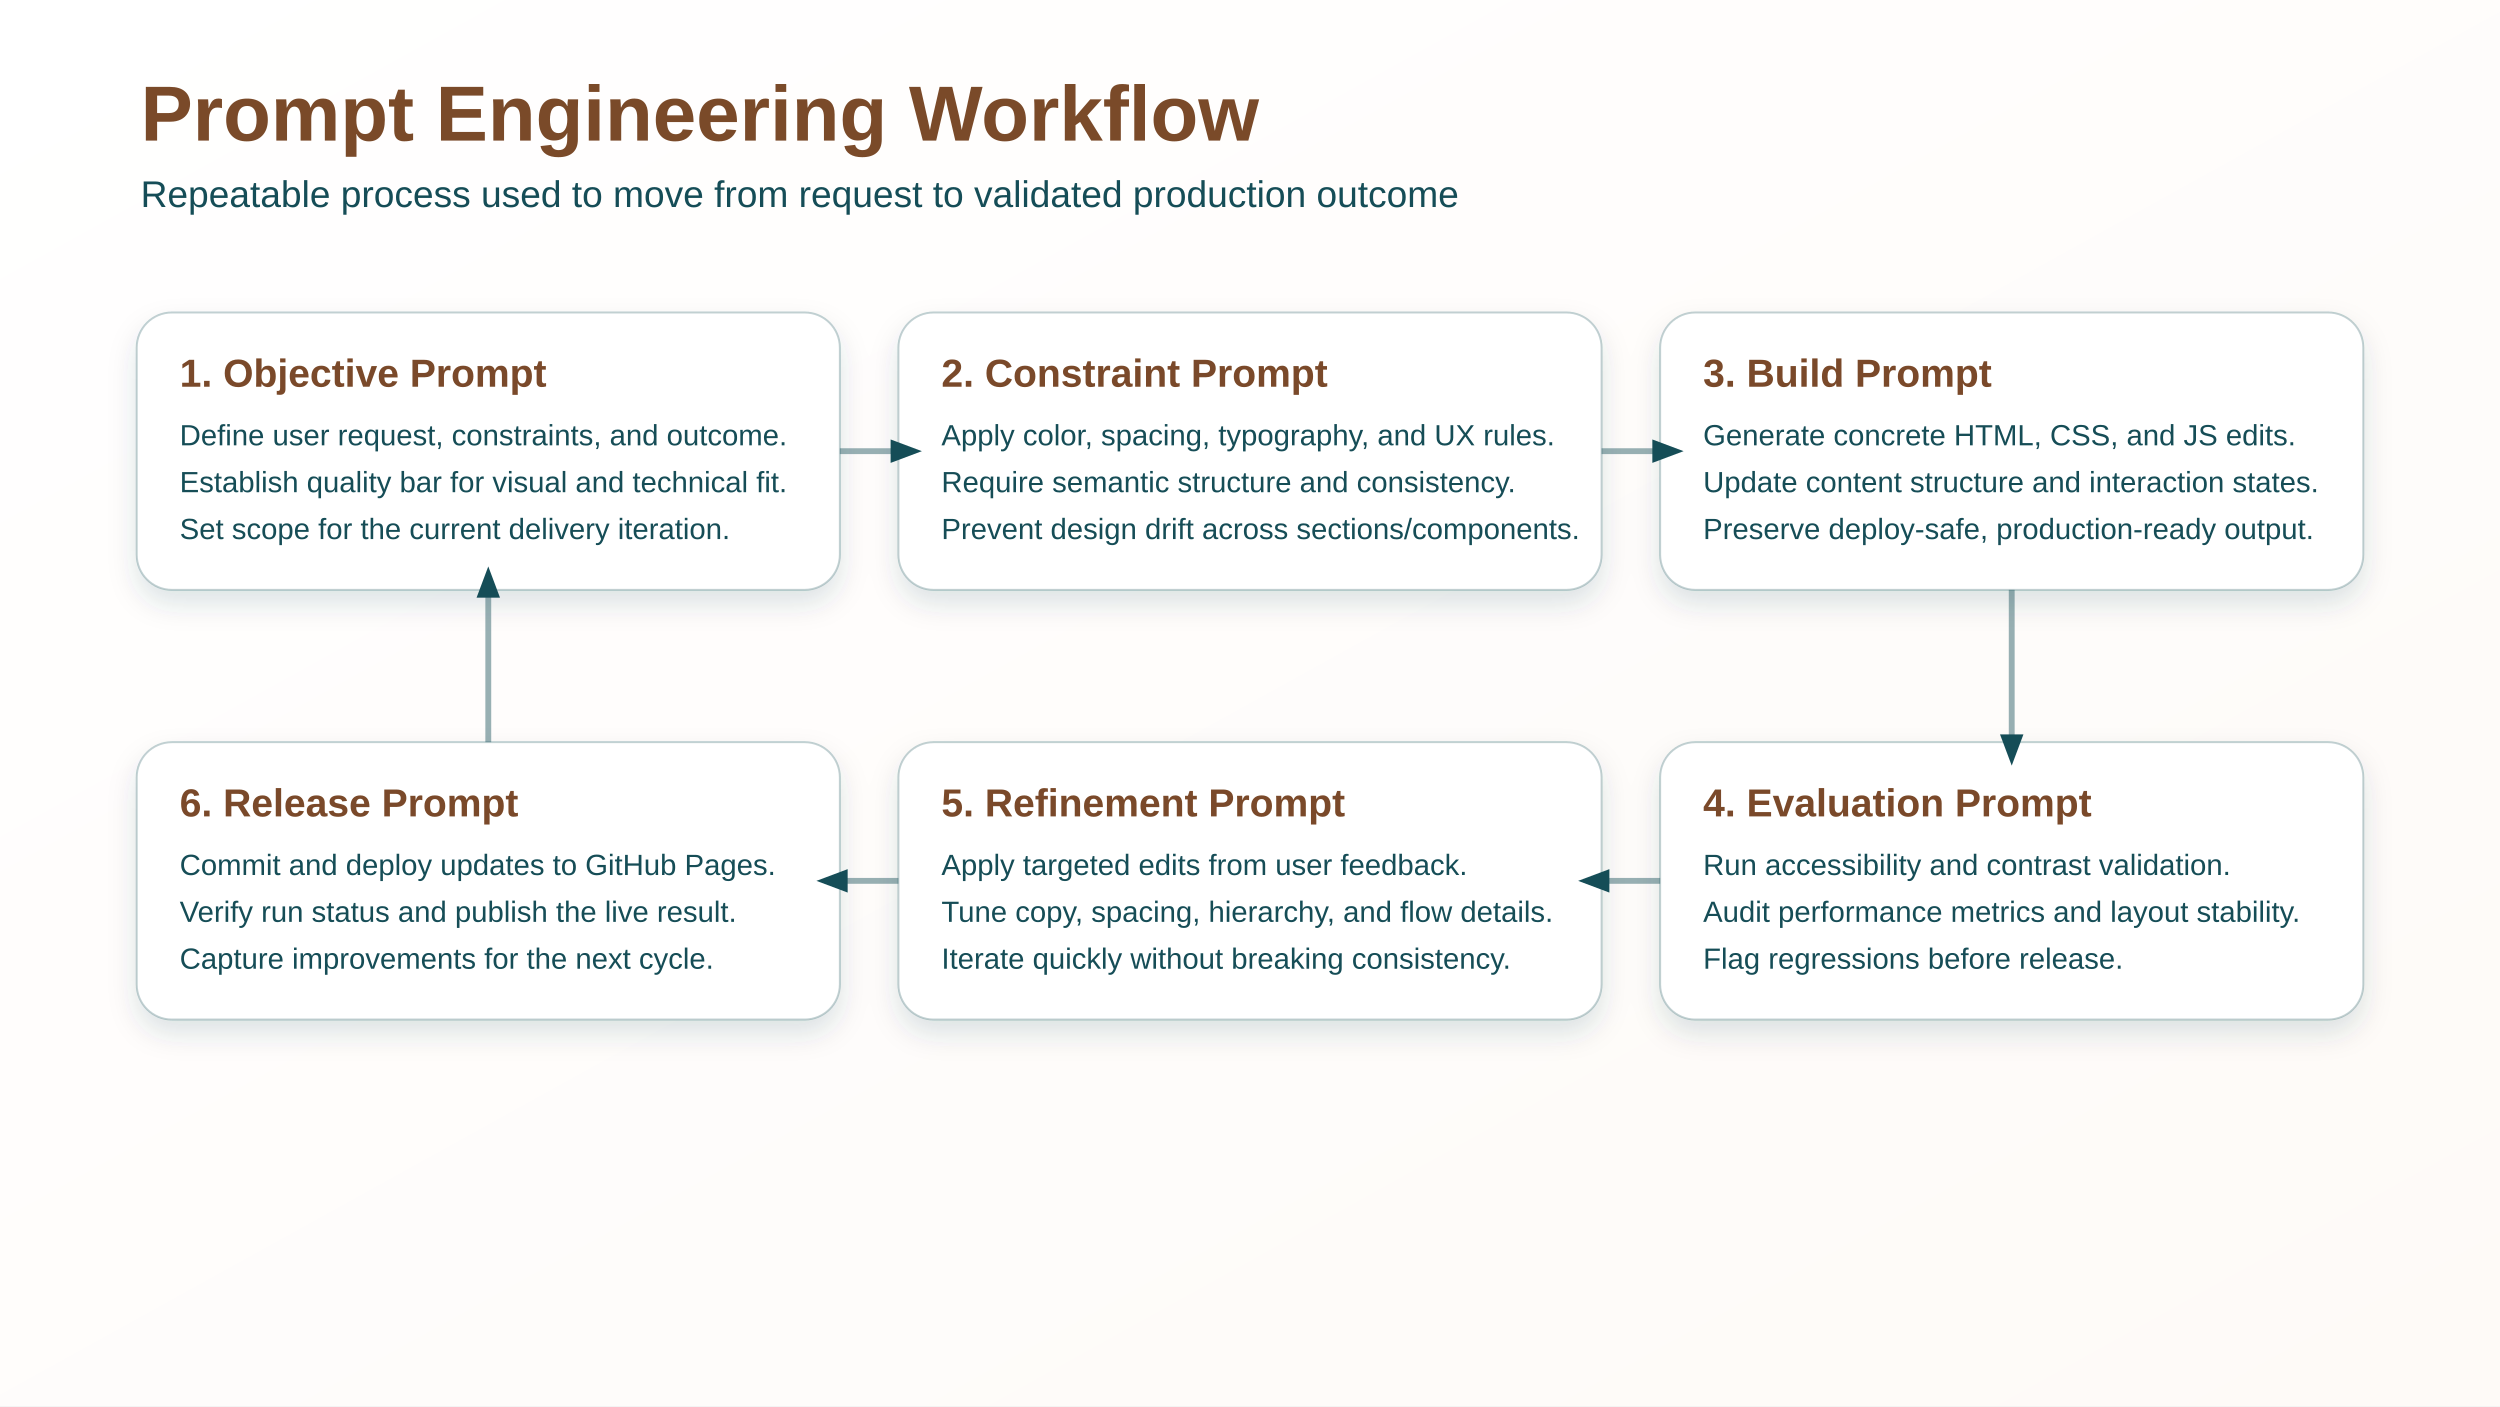
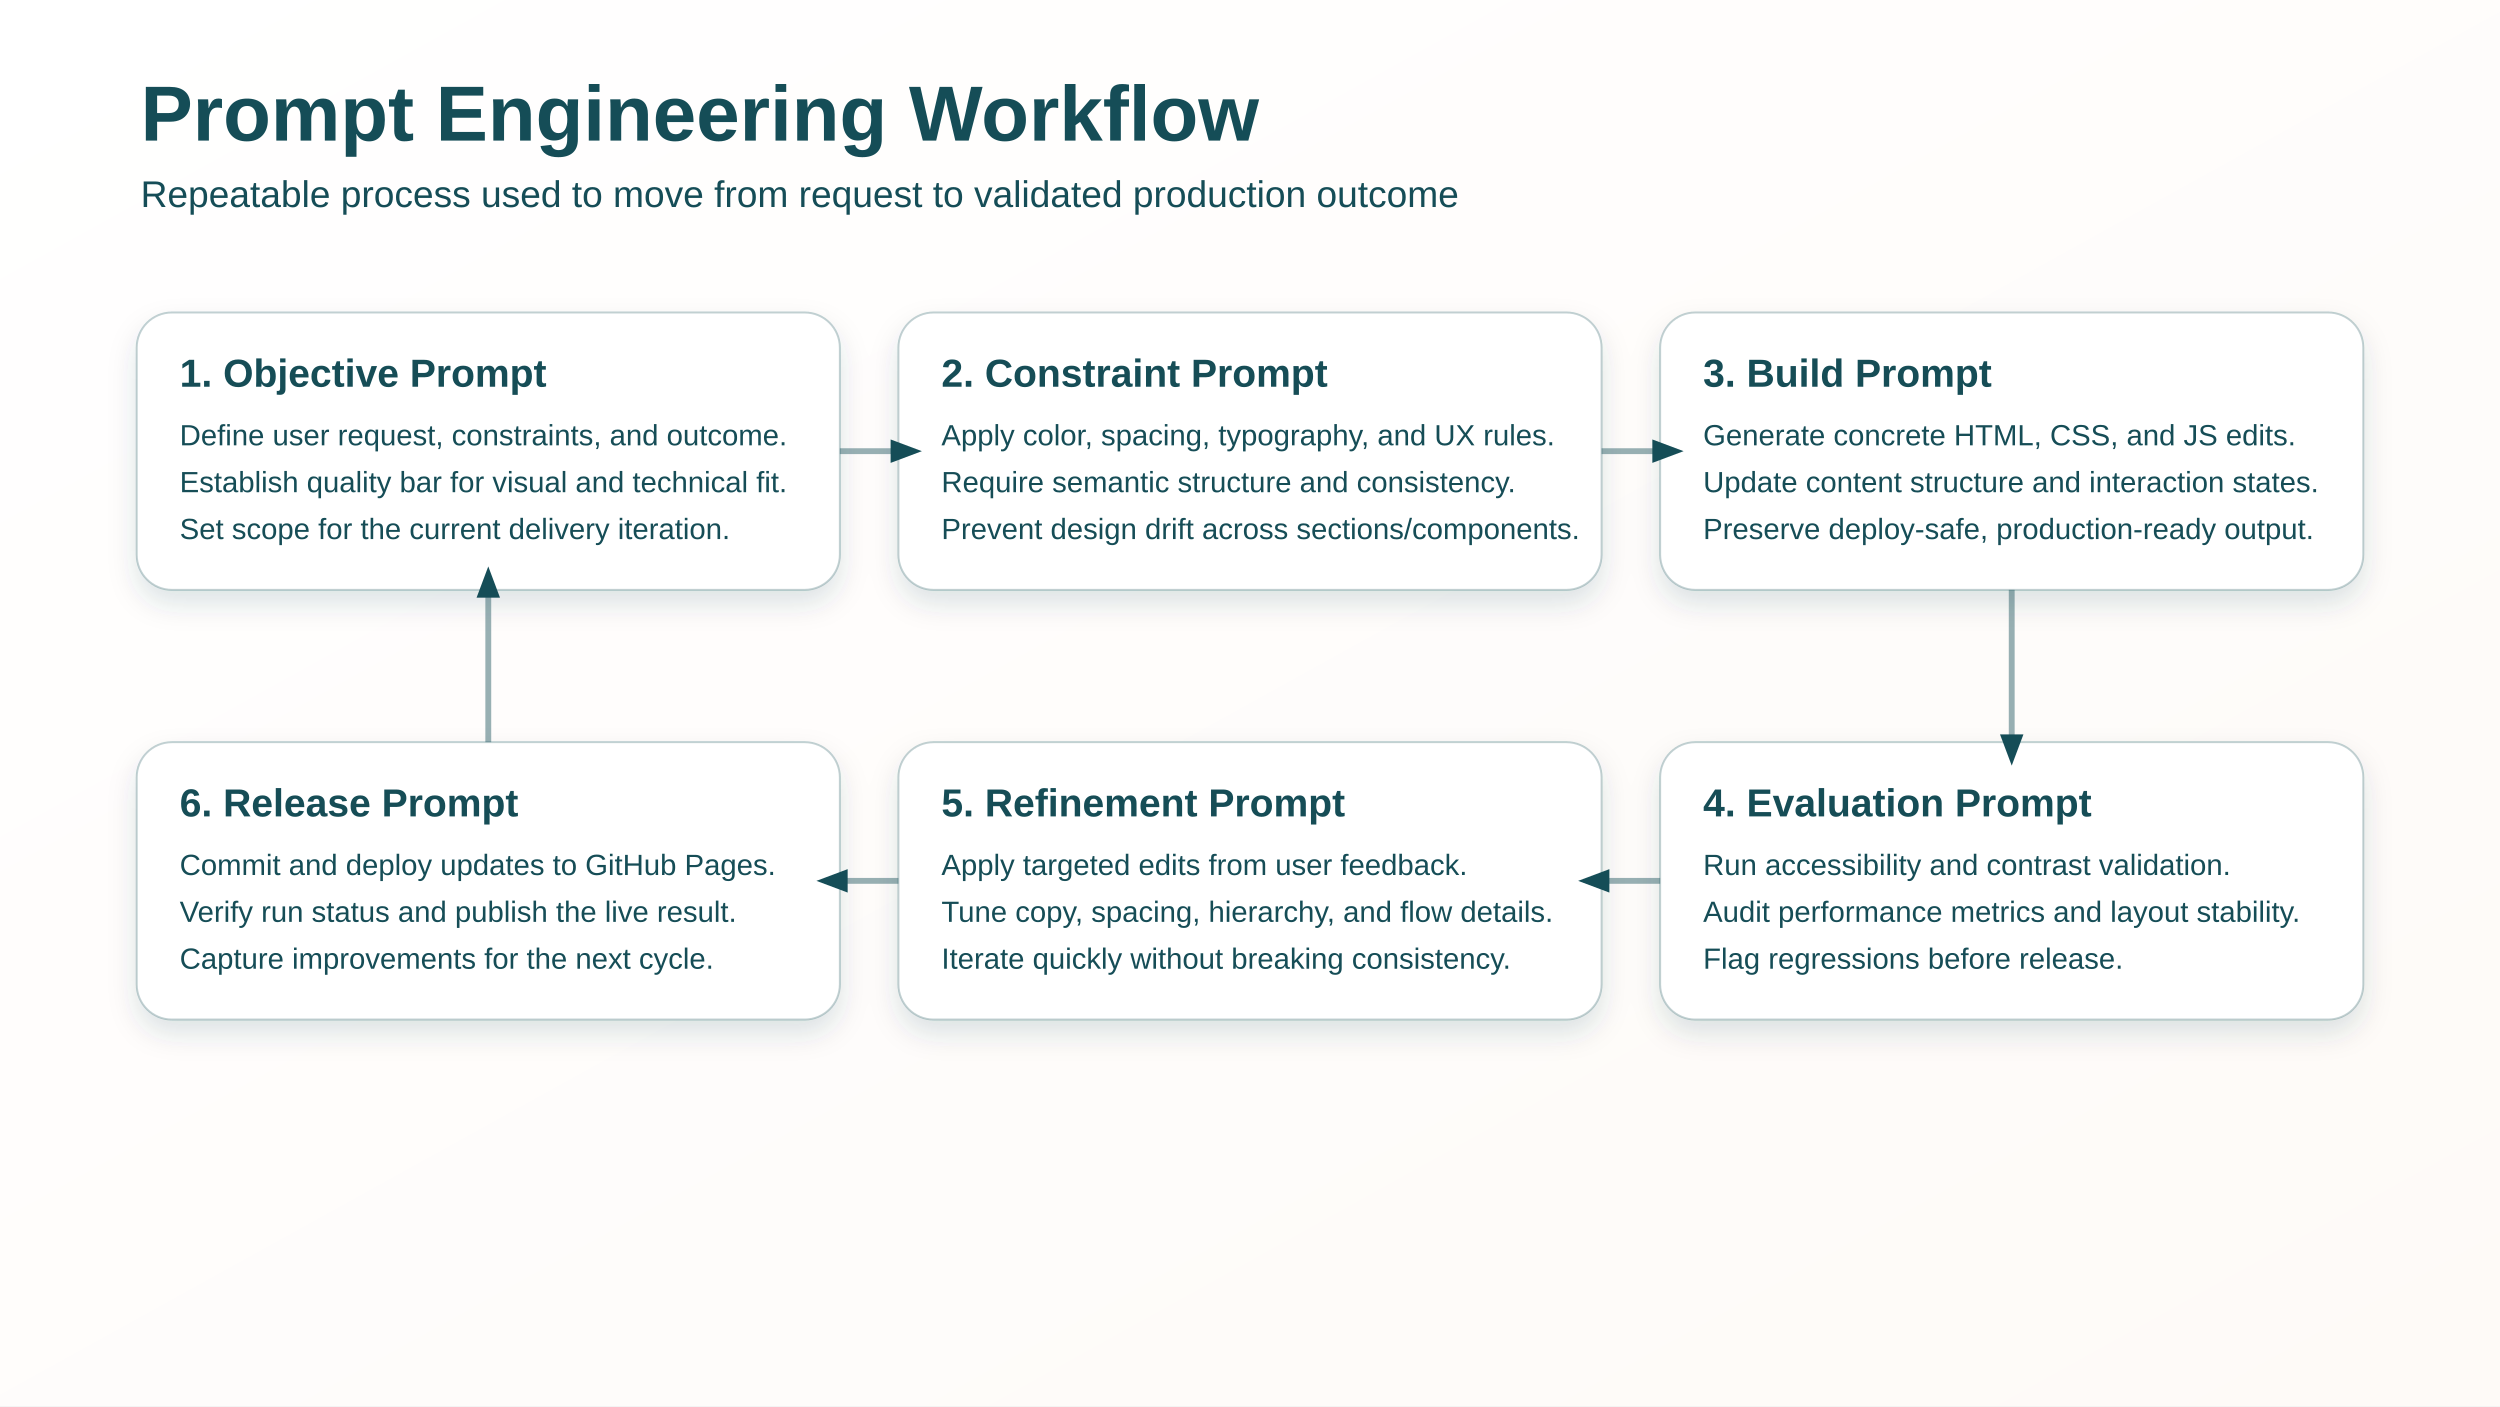
<svg xmlns="http://www.w3.org/2000/svg" width="1280" height="720" viewBox="0 0 1280 720" role="img" aria-labelledby="title desc">
  <defs>
    <linearGradient id="bg2" x1="0" y1="0" x2="1" y2="1">
      <stop offset="0%" stop-color="#ffffff" />
      <stop offset="100%" stop-color="#fefaf7" />
    </linearGradient>
    <filter id="shadow2" x="-20%" y="-20%" width="140%" height="140%">
      <feDropShadow dx="0" dy="7" stdDeviation="7" flood-color="#154d57" flood-opacity="0.14" />
    </filter>
  </defs>
  <rect width="1280" height="720" fill="url(#bg2)" />
-   <text x="72" y="72" fill="#7A4A29" font-family="Sora, Arial, sans-serif" font-size="40" font-weight="700">Prompt Engineering Workflow</text>
+   <text x="72" y="72" fill="#154d57" font-family="Sora, Arial, sans-serif" font-size="40" font-weight="700">Prompt Engineering Workflow</text>
  <text x="72" y="106" fill="#154d57" font-family="Plus Jakarta Sans, Arial, sans-serif" font-size="19">Repeatable process used to move from request to validated production outcome</text>
  <g font-family="Plus Jakarta Sans, Arial, sans-serif" filter="url(#shadow2)">
    <g transform="translate(70,160)">
      <rect width="360" height="142" rx="18" fill="#ffffff" stroke="#154d57" stroke-opacity="0.26" />
-       <text x="22" y="38" fill="#7A4A29" font-size="20" font-weight="700">1. Objective Prompt</text>
+       <text x="22" y="38" fill="#154d57" font-size="20" font-weight="700">1. Objective Prompt</text>
      <text x="22" y="68" fill="#154d57" font-size="15">Define user request, constraints, and outcome.</text>
      <text x="22" y="92" fill="#154d57" font-size="15">Establish quality bar for visual and technical fit.</text>
      <text x="22" y="116" fill="#154d57" font-size="15">Set scope for the current delivery iteration.</text>
    </g>
    <g transform="translate(460,160)">
      <rect width="360" height="142" rx="18" fill="#ffffff" stroke="#154d57" stroke-opacity="0.26" />
-       <text x="22" y="38" fill="#7A4A29" font-size="20" font-weight="700">2. Constraint Prompt</text>
+       <text x="22" y="38" fill="#154d57" font-size="20" font-weight="700">2. Constraint Prompt</text>
      <text x="22" y="68" fill="#154d57" font-size="15">Apply color, spacing, typography, and UX rules.</text>
      <text x="22" y="92" fill="#154d57" font-size="15">Require semantic structure and consistency.</text>
      <text x="22" y="116" fill="#154d57" font-size="15">Prevent design drift across sections/components.</text>
    </g>
    <g transform="translate(850,160)">
      <rect width="360" height="142" rx="18" fill="#ffffff" stroke="#154d57" stroke-opacity="0.26" />
-       <text x="22" y="38" fill="#7A4A29" font-size="20" font-weight="700">3. Build Prompt</text>
+       <text x="22" y="38" fill="#154d57" font-size="20" font-weight="700">3. Build Prompt</text>
      <text x="22" y="68" fill="#154d57" font-size="15">Generate concrete HTML, CSS, and JS edits.</text>
      <text x="22" y="92" fill="#154d57" font-size="15">Update content structure and interaction states.</text>
      <text x="22" y="116" fill="#154d57" font-size="15">Preserve deploy-safe, production-ready output.</text>
    </g>
    <g transform="translate(70,380)">
      <rect width="360" height="142" rx="18" fill="#ffffff" stroke="#154d57" stroke-opacity="0.26" />
-       <text x="22" y="38" fill="#7A4A29" font-size="20" font-weight="700">6. Release Prompt</text>
+       <text x="22" y="38" fill="#154d57" font-size="20" font-weight="700">6. Release Prompt</text>
      <text x="22" y="68" fill="#154d57" font-size="15">Commit and deploy updates to GitHub Pages.</text>
      <text x="22" y="92" fill="#154d57" font-size="15">Verify run status and publish the live result.</text>
      <text x="22" y="116" fill="#154d57" font-size="15">Capture improvements for the next cycle.</text>
    </g>
    <g transform="translate(460,380)">
      <rect width="360" height="142" rx="18" fill="#ffffff" stroke="#154d57" stroke-opacity="0.26" />
-       <text x="22" y="38" fill="#7A4A29" font-size="20" font-weight="700">5. Refinement Prompt</text>
+       <text x="22" y="38" fill="#154d57" font-size="20" font-weight="700">5. Refinement Prompt</text>
      <text x="22" y="68" fill="#154d57" font-size="15">Apply targeted edits from user feedback.</text>
      <text x="22" y="92" fill="#154d57" font-size="15">Tune copy, spacing, hierarchy, and flow details.</text>
      <text x="22" y="116" fill="#154d57" font-size="15">Iterate quickly without breaking consistency.</text>
    </g>
    <g transform="translate(850,380)">
      <rect width="360" height="142" rx="18" fill="#ffffff" stroke="#154d57" stroke-opacity="0.26" />
-       <text x="22" y="38" fill="#7A4A29" font-size="20" font-weight="700">4. Evaluation Prompt</text>
+       <text x="22" y="38" fill="#154d57" font-size="20" font-weight="700">4. Evaluation Prompt</text>
      <text x="22" y="68" fill="#154d57" font-size="15">Run accessibility and contrast validation.</text>
      <text x="22" y="92" fill="#154d57" font-size="15">Audit performance metrics and layout stability.</text>
      <text x="22" y="116" fill="#154d57" font-size="15">Flag regressions before release.</text>
    </g>
  </g>
  <g stroke="#154d57" stroke-width="3" stroke-opacity="0.44" fill="none">
    <path d="M430 231 L460 231" />
    <path d="M820 231 L850 231" />
    <path d="M1030 302 L1030 380" />
    <path d="M850 451 L820 451" />
    <path d="M460 451 L430 451" />
    <path d="M250 380 L250 302" />
  </g>
  <g fill="#154d57">
    <polygon points="456,225 472,231 456,237" />
    <polygon points="846,225 862,231 846,237" />
    <polygon points="1024,376 1030,392 1036,376" />
    <polygon points="824,445 808,451 824,457" />
    <polygon points="434,445 418,451 434,457" />
    <polygon points="244,306 250,290 256,306" />
  </g>
</svg>
